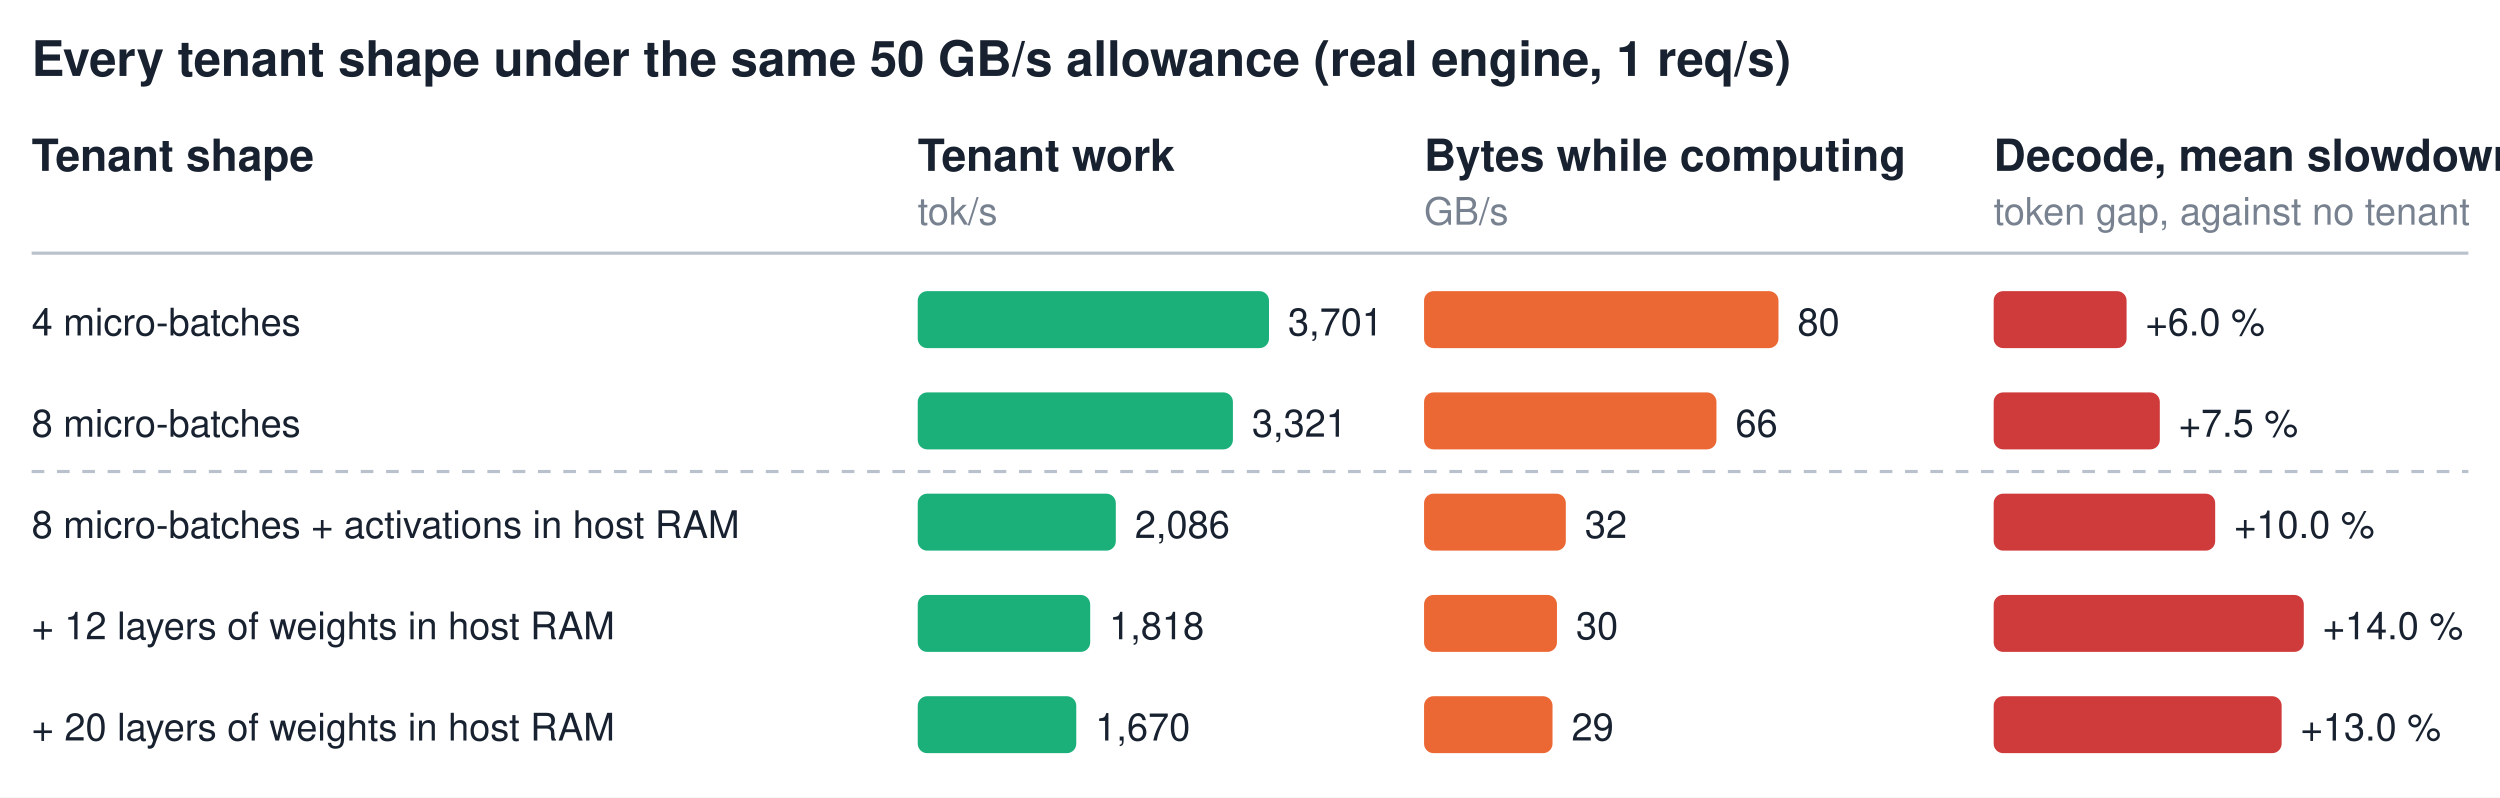
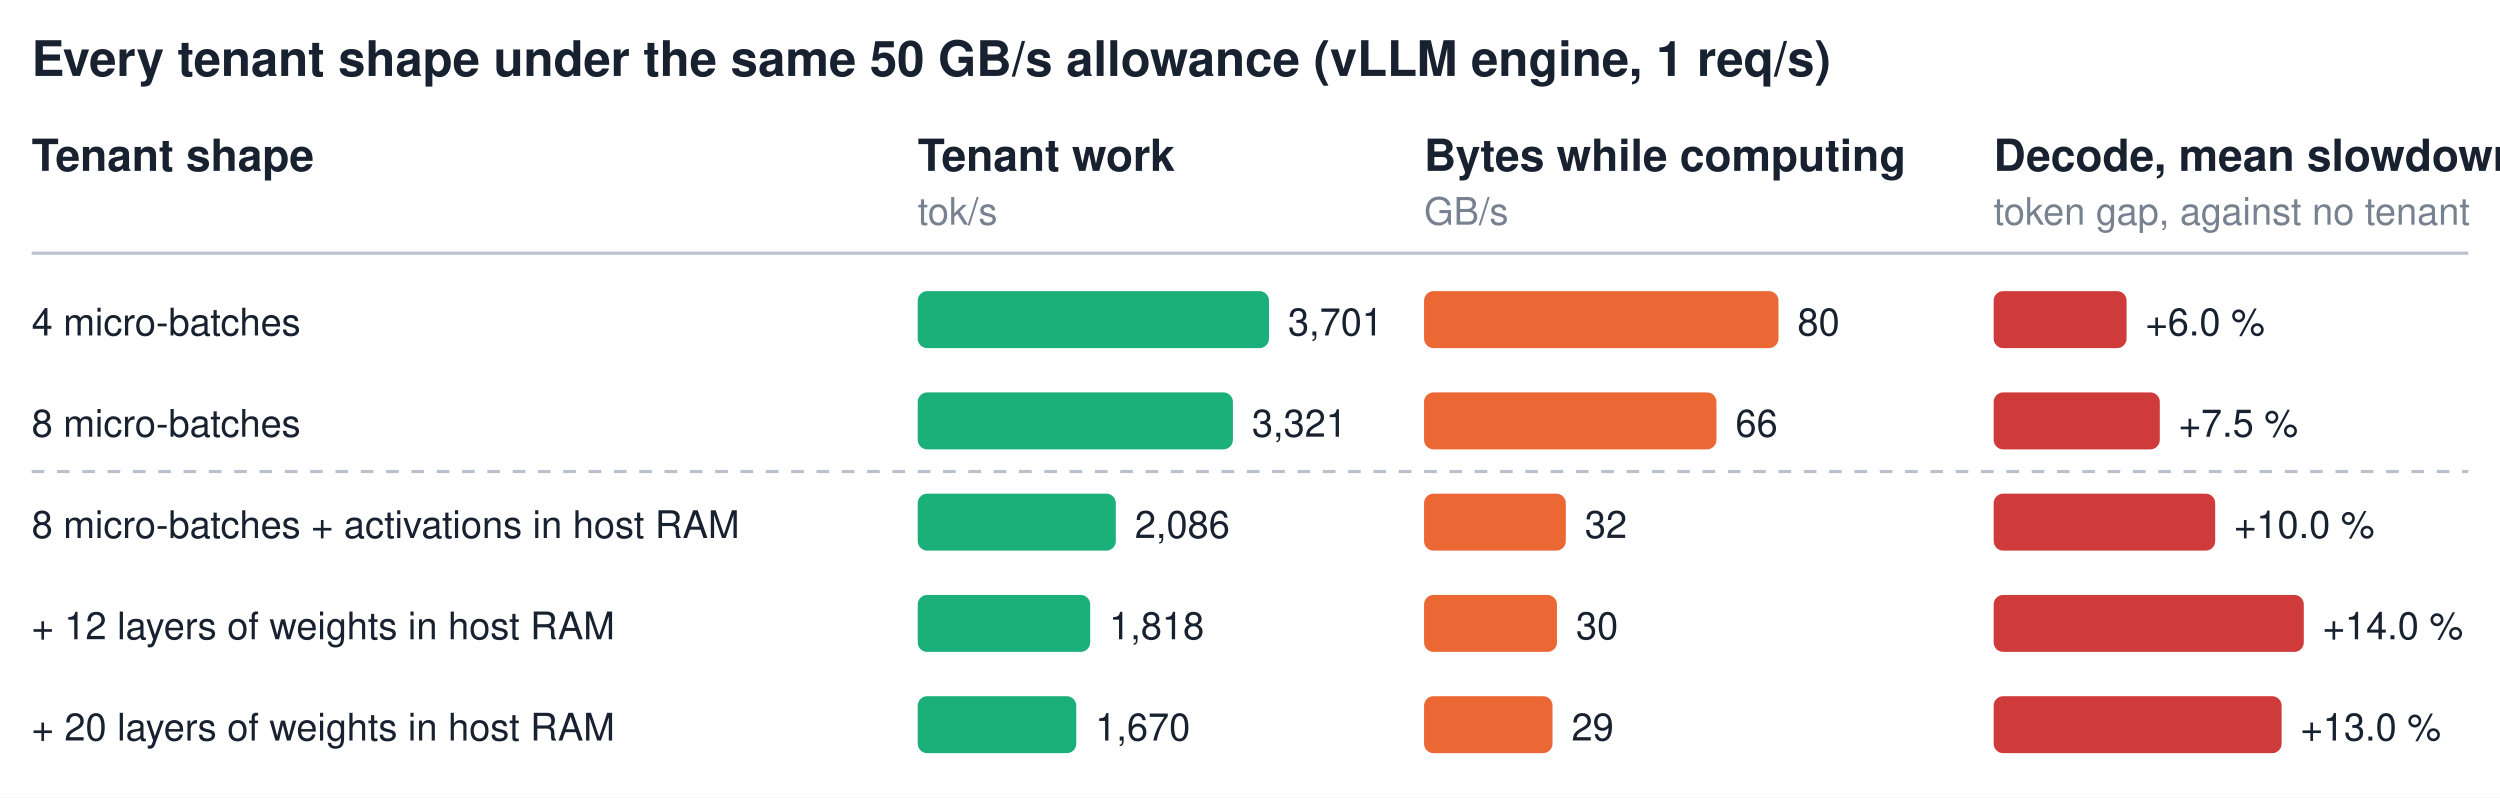
<svg xmlns="http://www.w3.org/2000/svg" viewBox="0 0 790 252" width="790" height="252">
  <style>svg{background:#fff} text{font-family:"IBM Plex Sans","Segoe UI",Helvetica,Arial,sans-serif}
.d-box{fill:#ffffff;stroke:#b9c1cd;stroke-width:1.4}.d-soft{fill:#eaf1fb;stroke:#2a78d6;stroke-width:1.2}.d-good{fill:#e7f5ee;stroke:#178a58;stroke-width:1.2}
.d-warn{fill:#fbf3dc;stroke:#9a6a00;stroke-width:1.2}.d-ten{fill:#fdeee6;stroke:#eb6834;stroke-width:1.2}.d-bad{fill:#fbecec;stroke:#cf3a3a;stroke-width:1.4}
.d-zone{fill:none;stroke:#b9c1cd;stroke-width:1.2;stroke-dasharray:5 4}
.d-t{fill:#18212f;font-size:13px}.d-s{fill:#18212f;font-size:12px}.d-b{fill:#18212f;font-size:14px;font-weight:600}.d-h{fill:#18212f;font-size:15.5px;font-weight:600}
.d-m{fill:#77818f;font-size:12px}.d-g{fill:#178a58;font-size:12.5px;font-weight:600}.d-r{fill:#cf3a3a;font-size:12.5px;font-weight:600}.d-ln{stroke:#465166;stroke-width:1.5;fill:none}</style>
  <rect width="790" height="252" fill="#fff" />
  <defs>
    <marker id="arr" viewBox="0 0 8 8" refX="7" refY="4" markerWidth="7" markerHeight="7" orient="auto">
      <path d="M0 0L8 4L0 8z" fill="#465166" />
    </marker>
  </defs>
-   <text class="d-h" x="10.0" y="24.0">Every tenant shape under the same 50 GB/s allowance (real engine, 1 req/s)</text>
+   <text class="d-h" x="10.0" y="24.0">Every tenant shape under the same 50 GB/s allowance (vLLM engine, 1 req/s)</text>
  <g transform="translate(0,40)">
    <text class="d-b" x="10.0" y="14.0">Tenant shape</text>
    <text class="d-b" x="290.0" y="14.0">Tenant work</text>
    <text class="d-m" x="290.0" y="31.0">tok/s</text>
    <text class="d-b" x="450.0" y="14.0">Bytes while computing</text>
    <text class="d-m" x="450.0" y="31.0">GB/s</text>
    <text class="d-b" x="630.0" y="14.0">Decode, mean slowdown</text>
    <text class="d-m" x="630.0" y="31.0">token gap, against no tenant</text>
    <path d="M10 40H780" stroke="#b9c1cd" stroke-width="1" fill="none" />
    <text class="d-s" x="10.0" y="66.0">4 micro-batches</text>
    <rect x="290.0" y="52.0" width="111.0" height="18.0" rx="3" fill="#1baf7a" />
    <text class="d-s" x="407.0" y="66.0">3,701</text>
    <rect x="450.0" y="52.0" width="112.0" height="18.0" rx="3" fill="#eb6834" />
    <text class="d-s" x="568.0" y="66.0">80</text>
    <rect x="630.0" y="52.0" width="42.0" height="18.0" rx="3" fill="#cf3a3a" />
    <text class="d-s" x="678.0" y="66.0">+6.0 %</text>
    <text class="d-s" x="10.0" y="98.0">8 micro-batches</text>
    <rect x="290.0" y="84.0" width="99.6" height="18.0" rx="3" fill="#1baf7a" />
    <text class="d-s" x="395.6" y="98.0">3,321</text>
    <rect x="450.0" y="84.0" width="92.4" height="18.0" rx="3" fill="#eb6834" />
    <text class="d-s" x="548.4" y="98.0">66</text>
    <rect x="630.0" y="84.0" width="52.5" height="18.0" rx="3" fill="#cf3a3a" />
    <text class="d-s" x="688.5" y="98.0">+7.5 %</text>
    <text class="d-s" x="10.0" y="130.0">8 micro-batches + activations in host RAM</text>
    <rect x="290.0" y="116.0" width="62.6" height="18.0" rx="3" fill="#1baf7a" />
    <text class="d-s" x="358.6" y="130.0">2,086</text>
    <rect x="450.0" y="116.0" width="44.8" height="18.0" rx="3" fill="#eb6834" />
    <text class="d-s" x="500.8" y="130.0">32</text>
    <rect x="630.0" y="116.0" width="70.0" height="18.0" rx="3" fill="#cf3a3a" />
    <text class="d-s" x="706.0" y="130.0">+10.0 %</text>
    <text class="d-s" x="10.0" y="162.0">+ 12 layers of weights in host RAM</text>
    <rect x="290.0" y="148.0" width="54.5" height="18.0" rx="3" fill="#1baf7a" />
    <text class="d-s" x="350.5" y="162.0">1,818</text>
    <rect x="450.0" y="148.0" width="42.0" height="18.0" rx="3" fill="#eb6834" />
    <text class="d-s" x="498.0" y="162.0">30</text>
    <rect x="630.0" y="148.0" width="98.0" height="18.0" rx="3" fill="#cf3a3a" />
    <text class="d-s" x="734.0" y="162.0">+14.0 %</text>
    <text class="d-s" x="10.0" y="194.0">+ 20 layers of weights in host RAM</text>
    <rect x="290.0" y="180.0" width="50.1" height="18.0" rx="3" fill="#1baf7a" />
    <text class="d-s" x="346.1" y="194.0">1,670</text>
    <rect x="450.0" y="180.0" width="40.6" height="18.0" rx="3" fill="#eb6834" />
    <text class="d-s" x="496.6" y="194.0">29</text>
    <rect x="630.0" y="180.0" width="91.0" height="18.0" rx="3" fill="#cf3a3a" />
    <text class="d-s" x="727.0" y="194.0">+13.0 %</text>
    <path d="M10 109H780" stroke="#b9c1cd" stroke-width="1" fill="none" stroke-dasharray="4 4" />
  </g>
</svg>
